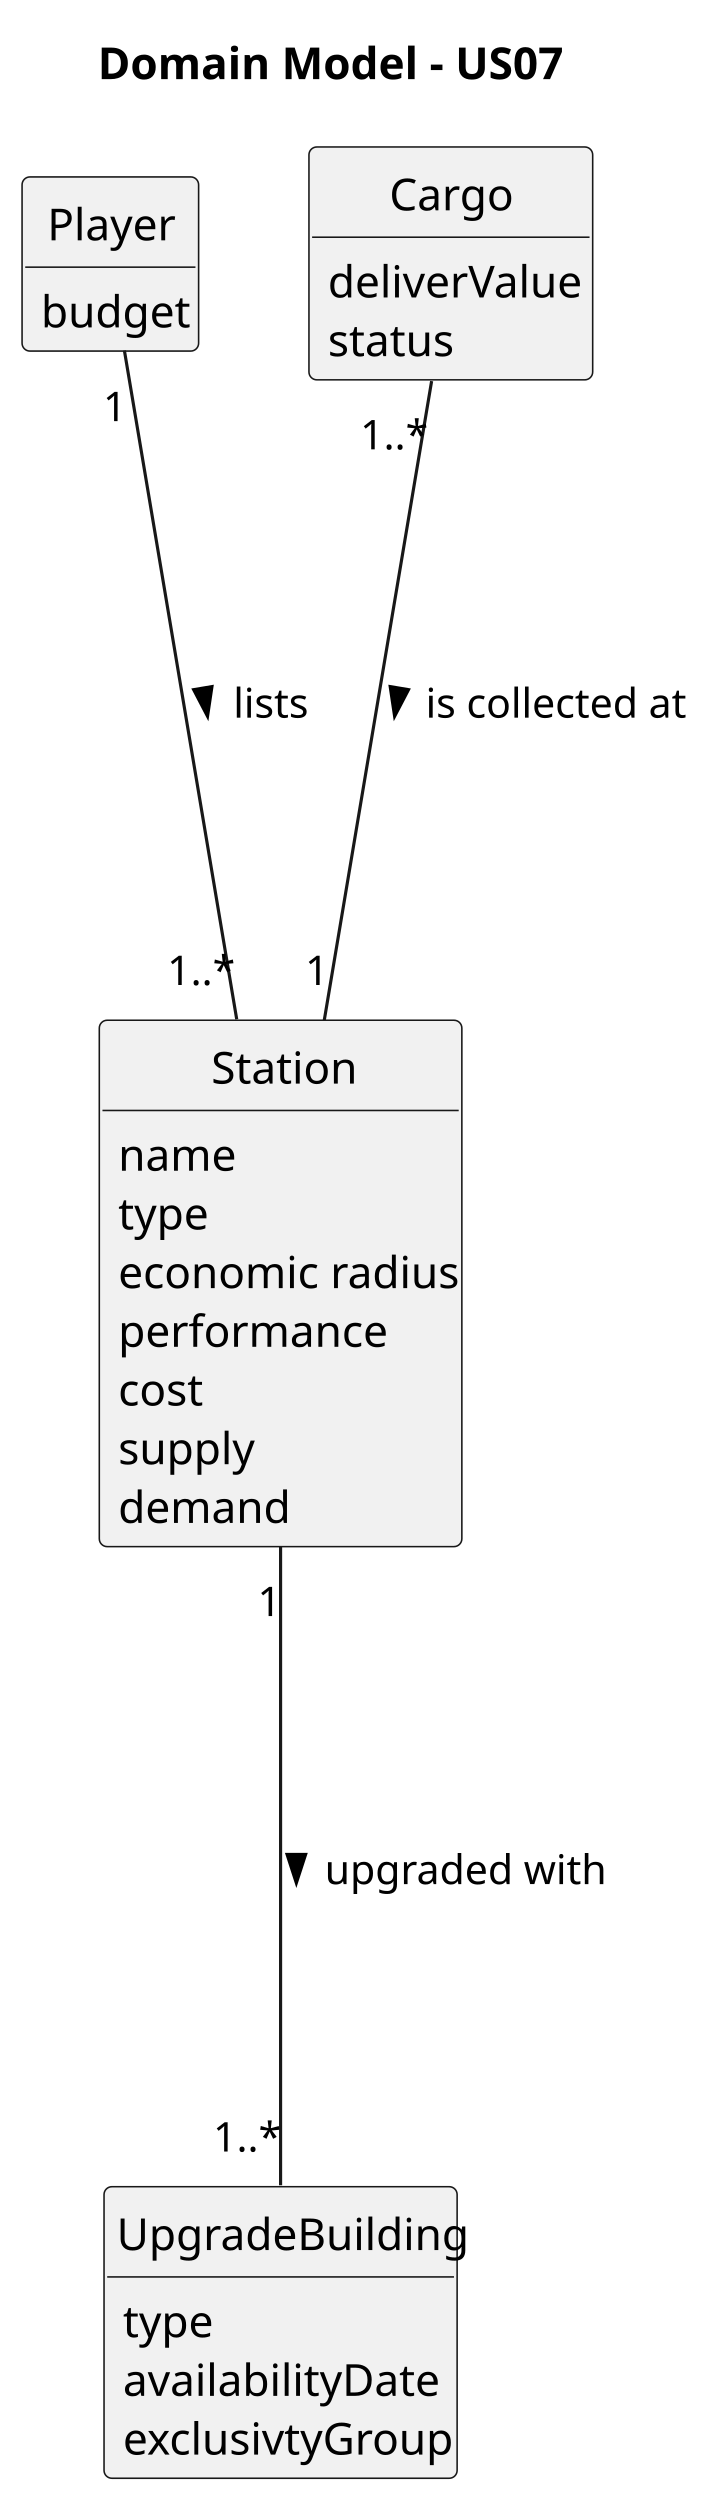
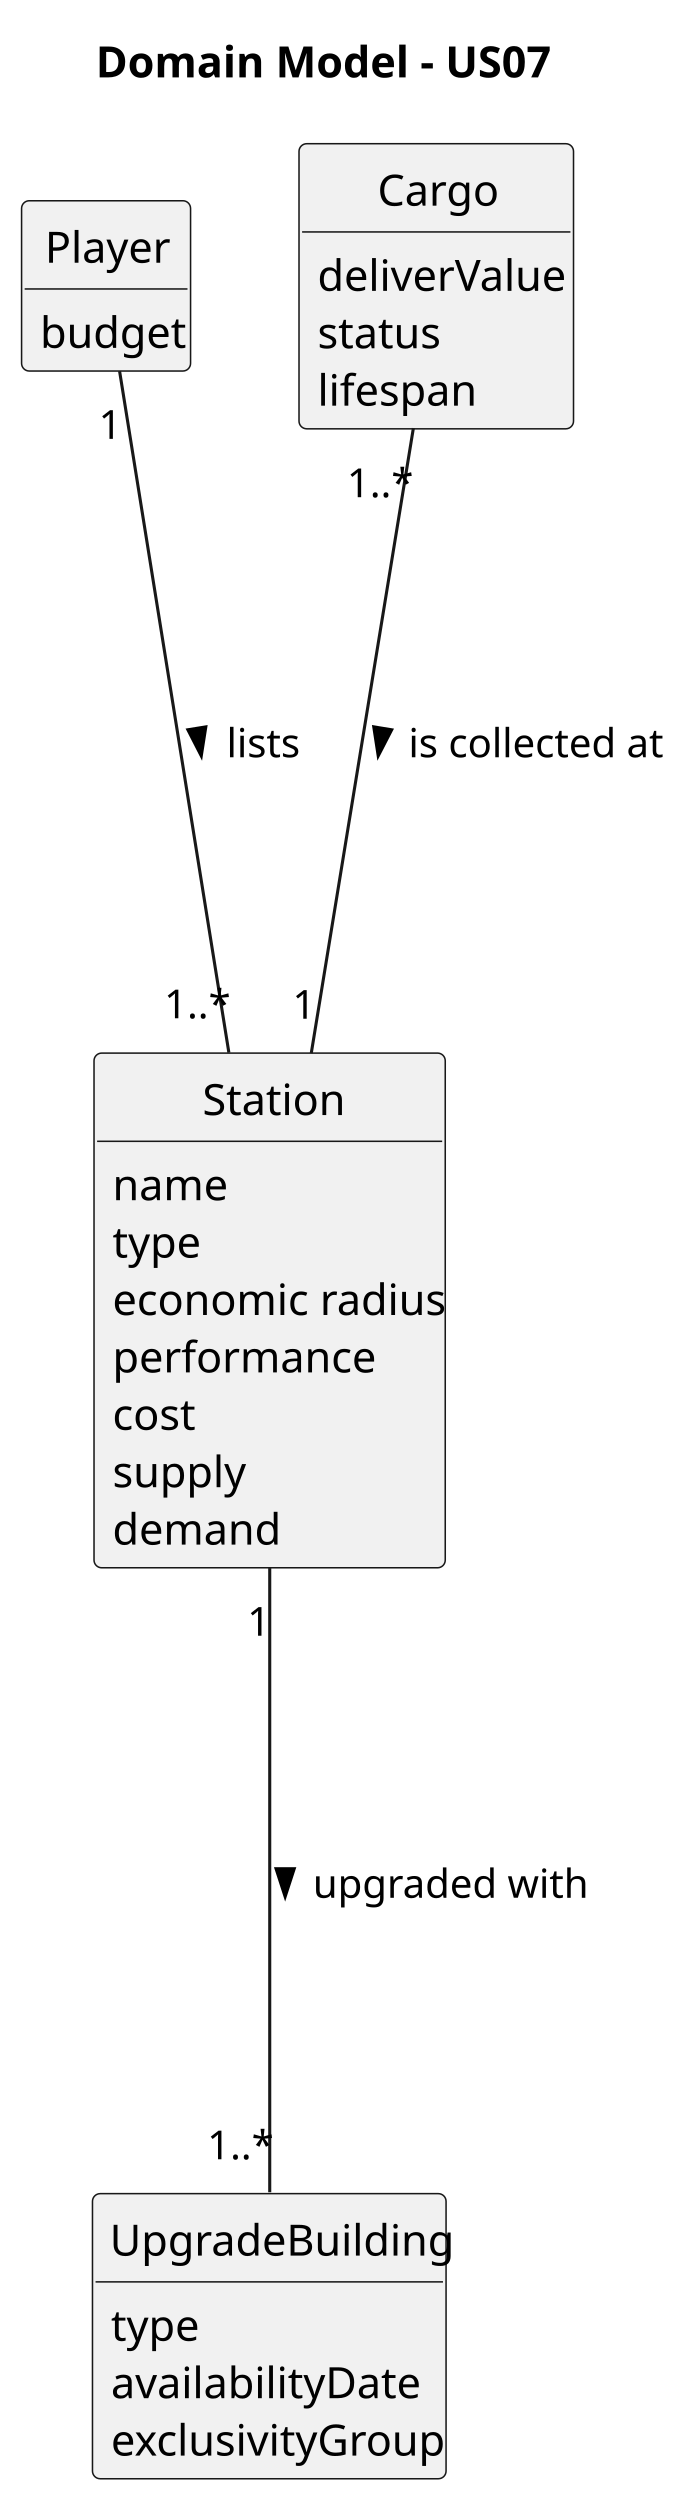
- <svg xmlns="http://www.w3.org/2000/svg" contentStyleType="text/css" height="793px" preserveAspectRatio="none" style="width:224px;height:793px;background:#FFFFFF;" version="1.1" viewBox="0 0 224 793" width="224px" zoomAndPan="magnify">
+ <svg xmlns="http://www.w3.org/2000/svg" contentStyleType="text/css" height="811px" preserveAspectRatio="none" style="width:219px;height:811px;background:#FFFFFF;" version="1.1" viewBox="0 0 219 811" width="219px" zoomAndPan="magnify">
  <defs />
  <g>
-     <text fill="#000000" font-family="sans-serif" font-size="14" font-weight="bold" lengthAdjust="spacing" textLength="148" x="31" y="25.107">Domain Model - US07</text>
+     <text fill="#000000" font-family="sans-serif" font-size="14" font-weight="bold" lengthAdjust="spacing" textLength="143.131" x="31.065" y="25.107">Domain Model - US07</text>
    <g id="elem_Station">
-       <rect codeLine="11" fill="#F1F1F1" height="166.969" id="Station" rx="2.5" ry="2.5" style="stroke:#181818;stroke-width:0.5;" width="115" x="31.5" y="323.621" />
-       <text fill="#000000" font-family="sans-serif" font-size="14" lengthAdjust="spacing" textLength="44" x="67" y="343.728">Station</text>
-       <line style="stroke:#181818;stroke-width:0.5;" x1="32.5" x2="145.5" y1="352.242" y2="352.242" />
-       <text fill="#000000" font-family="sans-serif" font-size="14" lengthAdjust="spacing" textLength="35" x="37.5" y="371.35">name</text>
-       <text fill="#000000" font-family="sans-serif" font-size="14" lengthAdjust="spacing" textLength="27" x="37.5" y="389.971">type</text>
-       <text fill="#000000" font-family="sans-serif" font-size="14" lengthAdjust="spacing" textLength="103" x="37.5" y="408.592">economic radius</text>
-       <text fill="#000000" font-family="sans-serif" font-size="14" lengthAdjust="spacing" textLength="80" x="37.5" y="427.213">performance</text>
-       <text fill="#000000" font-family="sans-serif" font-size="14" lengthAdjust="spacing" textLength="26" x="37.5" y="445.834">cost</text>
-       <text fill="#000000" font-family="sans-serif" font-size="14" lengthAdjust="spacing" textLength="41" x="37.5" y="464.455">supply</text>
-       <text fill="#000000" font-family="sans-serif" font-size="14" lengthAdjust="spacing" textLength="51" x="37.5" y="483.076">demand</text>
+       <rect codeLine="11" fill="#F1F1F1" height="166.969" id="Station" rx="2.5" ry="2.5" style="stroke:#181818;stroke-width:0.5;" width="113.938" x="30.5" y="341.621" />
+       <text fill="#000000" font-family="sans-serif" font-size="14" lengthAdjust="spacing" textLength="43.586" x="65.676" y="361.728">Station</text>
+       <line style="stroke:#181818;stroke-width:0.5;" x1="31.5" x2="143.438" y1="370.242" y2="370.242" />
+       <text fill="#000000" font-family="sans-serif" font-size="14" lengthAdjust="spacing" textLength="35.02" x="36.5" y="389.35">name</text>
+       <text fill="#000000" font-family="sans-serif" font-size="14" lengthAdjust="spacing" textLength="26.462" x="36.5" y="407.971">type</text>
+       <text fill="#000000" font-family="sans-serif" font-size="14" lengthAdjust="spacing" textLength="101.938" x="36.5" y="426.592">economic radius</text>
+       <text fill="#000000" font-family="sans-serif" font-size="14" lengthAdjust="spacing" textLength="78.593" x="36.5" y="445.213">performance</text>
+       <text fill="#000000" font-family="sans-serif" font-size="14" lengthAdjust="spacing" textLength="25.676" x="36.5" y="463.834">cost</text>
+       <text fill="#000000" font-family="sans-serif" font-size="14" lengthAdjust="spacing" textLength="40.469" x="36.5" y="482.455">supply</text>
+       <text fill="#000000" font-family="sans-serif" font-size="14" lengthAdjust="spacing" textLength="50.593" x="36.5" y="501.076">demand</text>
    </g>
    <g id="elem_UpgradeBuilding">
-       <rect codeLine="21" fill="#F1F1F1" height="92.484" id="UpgradeBuilding" rx="2.5" ry="2.5" style="stroke:#181818;stroke-width:0.5;" width="112" x="33" y="693.621" />
-       <text fill="#000000" font-family="sans-serif" font-size="14" lengthAdjust="spacing" textLength="104" x="37" y="713.729">UpgradeBuilding</text>
-       <line style="stroke:#181818;stroke-width:0.5;" x1="34" x2="144" y1="722.242" y2="722.242" />
-       <text fill="#000000" font-family="sans-serif" font-size="14" lengthAdjust="spacing" textLength="27" x="39" y="741.35">type</text>
-       <text fill="#000000" font-family="sans-serif" font-size="14" lengthAdjust="spacing" textLength="95" x="39" y="759.971">availabilityDate</text>
-       <text fill="#000000" font-family="sans-serif" font-size="14" lengthAdjust="spacing" textLength="100" x="39" y="778.592">exclusivtyGroup</text>
+       <rect codeLine="21" fill="#F1F1F1" height="92.484" id="UpgradeBuilding" rx="2.5" ry="2.5" style="stroke:#181818;stroke-width:0.5;" width="114.703" x="30" y="711.621" />
+       <text fill="#000000" font-family="sans-serif" font-size="14" lengthAdjust="spacing" textLength="103.517" x="35.593" y="731.729">UpgradeBuilding</text>
+       <line style="stroke:#181818;stroke-width:0.5;" x1="31" x2="143.703" y1="740.242" y2="740.242" />
+       <text fill="#000000" font-family="sans-serif" font-size="14" lengthAdjust="spacing" textLength="26.462" x="36" y="759.35">type</text>
+       <text fill="#000000" font-family="sans-serif" font-size="14" lengthAdjust="spacing" textLength="94.158" x="36" y="777.971">availabilityDate</text>
+       <text fill="#000000" font-family="sans-serif" font-size="14" lengthAdjust="spacing" textLength="102.703" x="36" y="796.592">exclusivityGroup</text>
    </g>
    <g id="elem_Player">
-       <rect codeLine="28" fill="#F1F1F1" height="55.242" id="Player" rx="2.5" ry="2.5" style="stroke:#181818;stroke-width:0.5;" width="56" x="7" y="56.121" />
-       <text fill="#000000" font-family="sans-serif" font-size="14" lengthAdjust="spacing" textLength="40" x="15" y="76.228">Player</text>
-       <line style="stroke:#181818;stroke-width:0.5;" x1="8" x2="62" y1="84.742" y2="84.742" />
-       <text fill="#000000" font-family="sans-serif" font-size="14" lengthAdjust="spacing" textLength="44" x="13" y="103.85">budget</text>
+       <rect codeLine="28" fill="#F1F1F1" height="55.242" id="Player" rx="2.5" ry="2.5" style="stroke:#181818;stroke-width:0.5;" width="54.82" x="7" y="65.121" />
+       <text fill="#000000" font-family="sans-serif" font-size="14" lengthAdjust="spacing" textLength="39.683" x="14.569" y="85.228">Player</text>
+       <line style="stroke:#181818;stroke-width:0.5;" x1="8" x2="60.82" y1="93.742" y2="93.742" />
+       <text fill="#000000" font-family="sans-serif" font-size="14" lengthAdjust="spacing" textLength="42.82" x="13" y="112.85">budget</text>
    </g>
    <g id="elem_Cargo">
-       <rect codeLine="32" fill="#F1F1F1" height="73.863" id="Cargo" rx="2.5" ry="2.5" style="stroke:#181818;stroke-width:0.5;" width="90" x="98" y="46.621" />
-       <text fill="#000000" font-family="sans-serif" font-size="14" lengthAdjust="spacing" textLength="39" x="123.5" y="66.728">Cargo</text>
-       <line style="stroke:#181818;stroke-width:0.5;" x1="99" x2="187" y1="75.242" y2="75.242" />
-       <text fill="#000000" font-family="sans-serif" font-size="14" lengthAdjust="spacing" textLength="78" x="104" y="94.35">deliverValue</text>
-       <text fill="#000000" font-family="sans-serif" font-size="14" lengthAdjust="spacing" textLength="38" x="104" y="112.971">status</text>
+       <rect codeLine="32" fill="#F1F1F1" height="92.484" id="Cargo" rx="2.5" ry="2.5" style="stroke:#181818;stroke-width:0.5;" width="89.048" x="97" y="46.621" />
+       <text fill="#000000" font-family="sans-serif" font-size="14" lengthAdjust="spacing" textLength="38.131" x="122.459" y="66.728">Cargo</text>
+       <line style="stroke:#181818;stroke-width:0.5;" x1="98" x2="185.048" y1="75.242" y2="75.242" />
+       <text fill="#000000" font-family="sans-serif" font-size="14" lengthAdjust="spacing" textLength="77.048" x="103" y="94.35">deliverValue</text>
+       <text fill="#000000" font-family="sans-serif" font-size="14" lengthAdjust="spacing" textLength="37.352" x="103" y="112.971">status</text>
+       <text fill="#000000" font-family="sans-serif" font-size="14" lengthAdjust="spacing" textLength="48.255" x="103" y="131.592">lifespan</text>
    </g>
    <g id="link_Station_UpgradeBuilding">
-       <path codeLine="37" d="M89,490.671 C89,554.721 89,641.101 89,693.171 " fill="none" id="Station-UpgradeBuilding" style="stroke:#181818;stroke-width:1.0;" />
-       <polygon fill="#000000" points="94,597.267,96.939,588.221,91.061,588.221,94,597.267" style="stroke:#000000;stroke-width:1.0;" />
-       <text fill="#000000" font-family="sans-serif" font-size="13" lengthAdjust="spacing" textLength="80" x="103" y="597.649">upgraded with</text>
-       <text fill="#000000" font-family="sans-serif" font-size="13" lengthAdjust="spacing" textLength="7" x="81.699" y="512.624">1</text>
-       <text fill="#000000" font-family="sans-serif" font-size="13" lengthAdjust="spacing" textLength="20" x="67.594" y="682.458">1..*</text>
+       <path codeLine="38" d="M87.5,508.671 C87.5,572.721 87.5,659.101 87.5,711.171 " fill="none" id="Station-UpgradeBuilding" style="stroke:#181818;stroke-width:1.0;" />
+       <polygon fill="#000000" points="92.5,615.267,95.439,606.221,89.561,606.221,92.5,615.267" style="stroke:#000000;stroke-width:1.0;" />
+       <text fill="#000000" font-family="sans-serif" font-size="13" lengthAdjust="spacing" textLength="81.669" x="101.5" y="615.649">upgraded with</text>
+       <text fill="#000000" font-family="sans-serif" font-size="13" lengthAdjust="spacing" textLength="7.23" x="80.212" y="530.624">1</text>
+       <text fill="#000000" font-family="sans-serif" font-size="13" lengthAdjust="spacing" textLength="19.513" x="67.221" y="700.458">1..*</text>
    </g>
    <g id="link_Player_Station">
-       <path codeLine="38" d="M39.46,111.201 C47.18,157.161 63.33,253.281 75.09,323.331 " fill="none" id="Player-Station" style="stroke:#181818;stroke-width:1.0;" />
-       <polygon fill="#000000" points="65.828,227.197,67.228,217.791,61.432,218.764,65.828,227.197" style="stroke:#000000;stroke-width:1.0;" />
-       <text fill="#000000" font-family="sans-serif" font-size="13" lengthAdjust="spacing" textLength="24" x="74" y="227.649">lists</text>
-       <text fill="#000000" font-family="sans-serif" font-size="13" lengthAdjust="spacing" textLength="7" x="32.682" y="133.579">1</text>
-       <text fill="#000000" font-family="sans-serif" font-size="13" lengthAdjust="spacing" textLength="20" x="53.035" y="312.442">1..*</text>
+       <path codeLine="39" d="M38.79,120.391 C46.42,167.951 62.62,269.001 74.25,341.491 " fill="none" id="Player-Station" style="stroke:#181818;stroke-width:1.0;" />
+       <polygon fill="#000000" points="65.292,245.203,66.761,235.807,60.958,236.738,65.292,245.203" style="stroke:#000000;stroke-width:1.0;" />
+       <text fill="#000000" font-family="sans-serif" font-size="13" lengthAdjust="spacing" textLength="22.388" x="73.5" y="245.649">lists</text>
+       <text fill="#000000" font-family="sans-serif" font-size="13" lengthAdjust="spacing" textLength="7.23" x="32.008" y="142.359">1</text>
+       <text fill="#000000" font-family="sans-serif" font-size="13" lengthAdjust="spacing" textLength="19.513" x="53.249" y="330.328">1..*</text>
    </g>
    <g id="link_Cargo_Station">
-       <path codeLine="39" d="M136.91,120.881 C128.7,169.731 113.86,258.121 102.86,323.601 " fill="none" id="Cargo-Station" style="stroke:#181818;stroke-width:1.0;" />
-       <polygon fill="#000000" points="125.172,227.197,129.568,218.764,123.772,217.791,125.172,227.197" style="stroke:#000000;stroke-width:1.0;" />
-       <text fill="#000000" font-family="sans-serif" font-size="13" lengthAdjust="spacing" textLength="81" x="135" y="227.649">is collected at</text>
-       <text fill="#000000" font-family="sans-serif" font-size="13" lengthAdjust="spacing" textLength="20" x="114.245" y="142.524">1..*</text>
-       <text fill="#000000" font-family="sans-serif" font-size="13" lengthAdjust="spacing" textLength="7" x="96.783" y="312.448">1</text>
+       <path codeLine="40" d="M134.1,138.881 C125.6,190.951 111.46,277.491 100.98,341.621 " fill="none" id="Cargo-Station" style="stroke:#181818;stroke-width:1.0;" />
+       <polygon fill="#000000" points="122.694,245.201,127.053,236.748,121.252,235.801,122.694,245.201" style="stroke:#000000;stroke-width:1.0;" />
+       <text fill="#000000" font-family="sans-serif" font-size="13" lengthAdjust="spacing" textLength="78.762" x="132.5" y="245.649">is collected at</text>
+       <text fill="#000000" font-family="sans-serif" font-size="13" lengthAdjust="spacing" textLength="19.513" x="112.548" y="161.28">1..*</text>
+       <text fill="#000000" font-family="sans-serif" font-size="13" lengthAdjust="spacing" textLength="7.23" x="94.882" y="330.47">1</text>
    </g>
  </g>
</svg>
